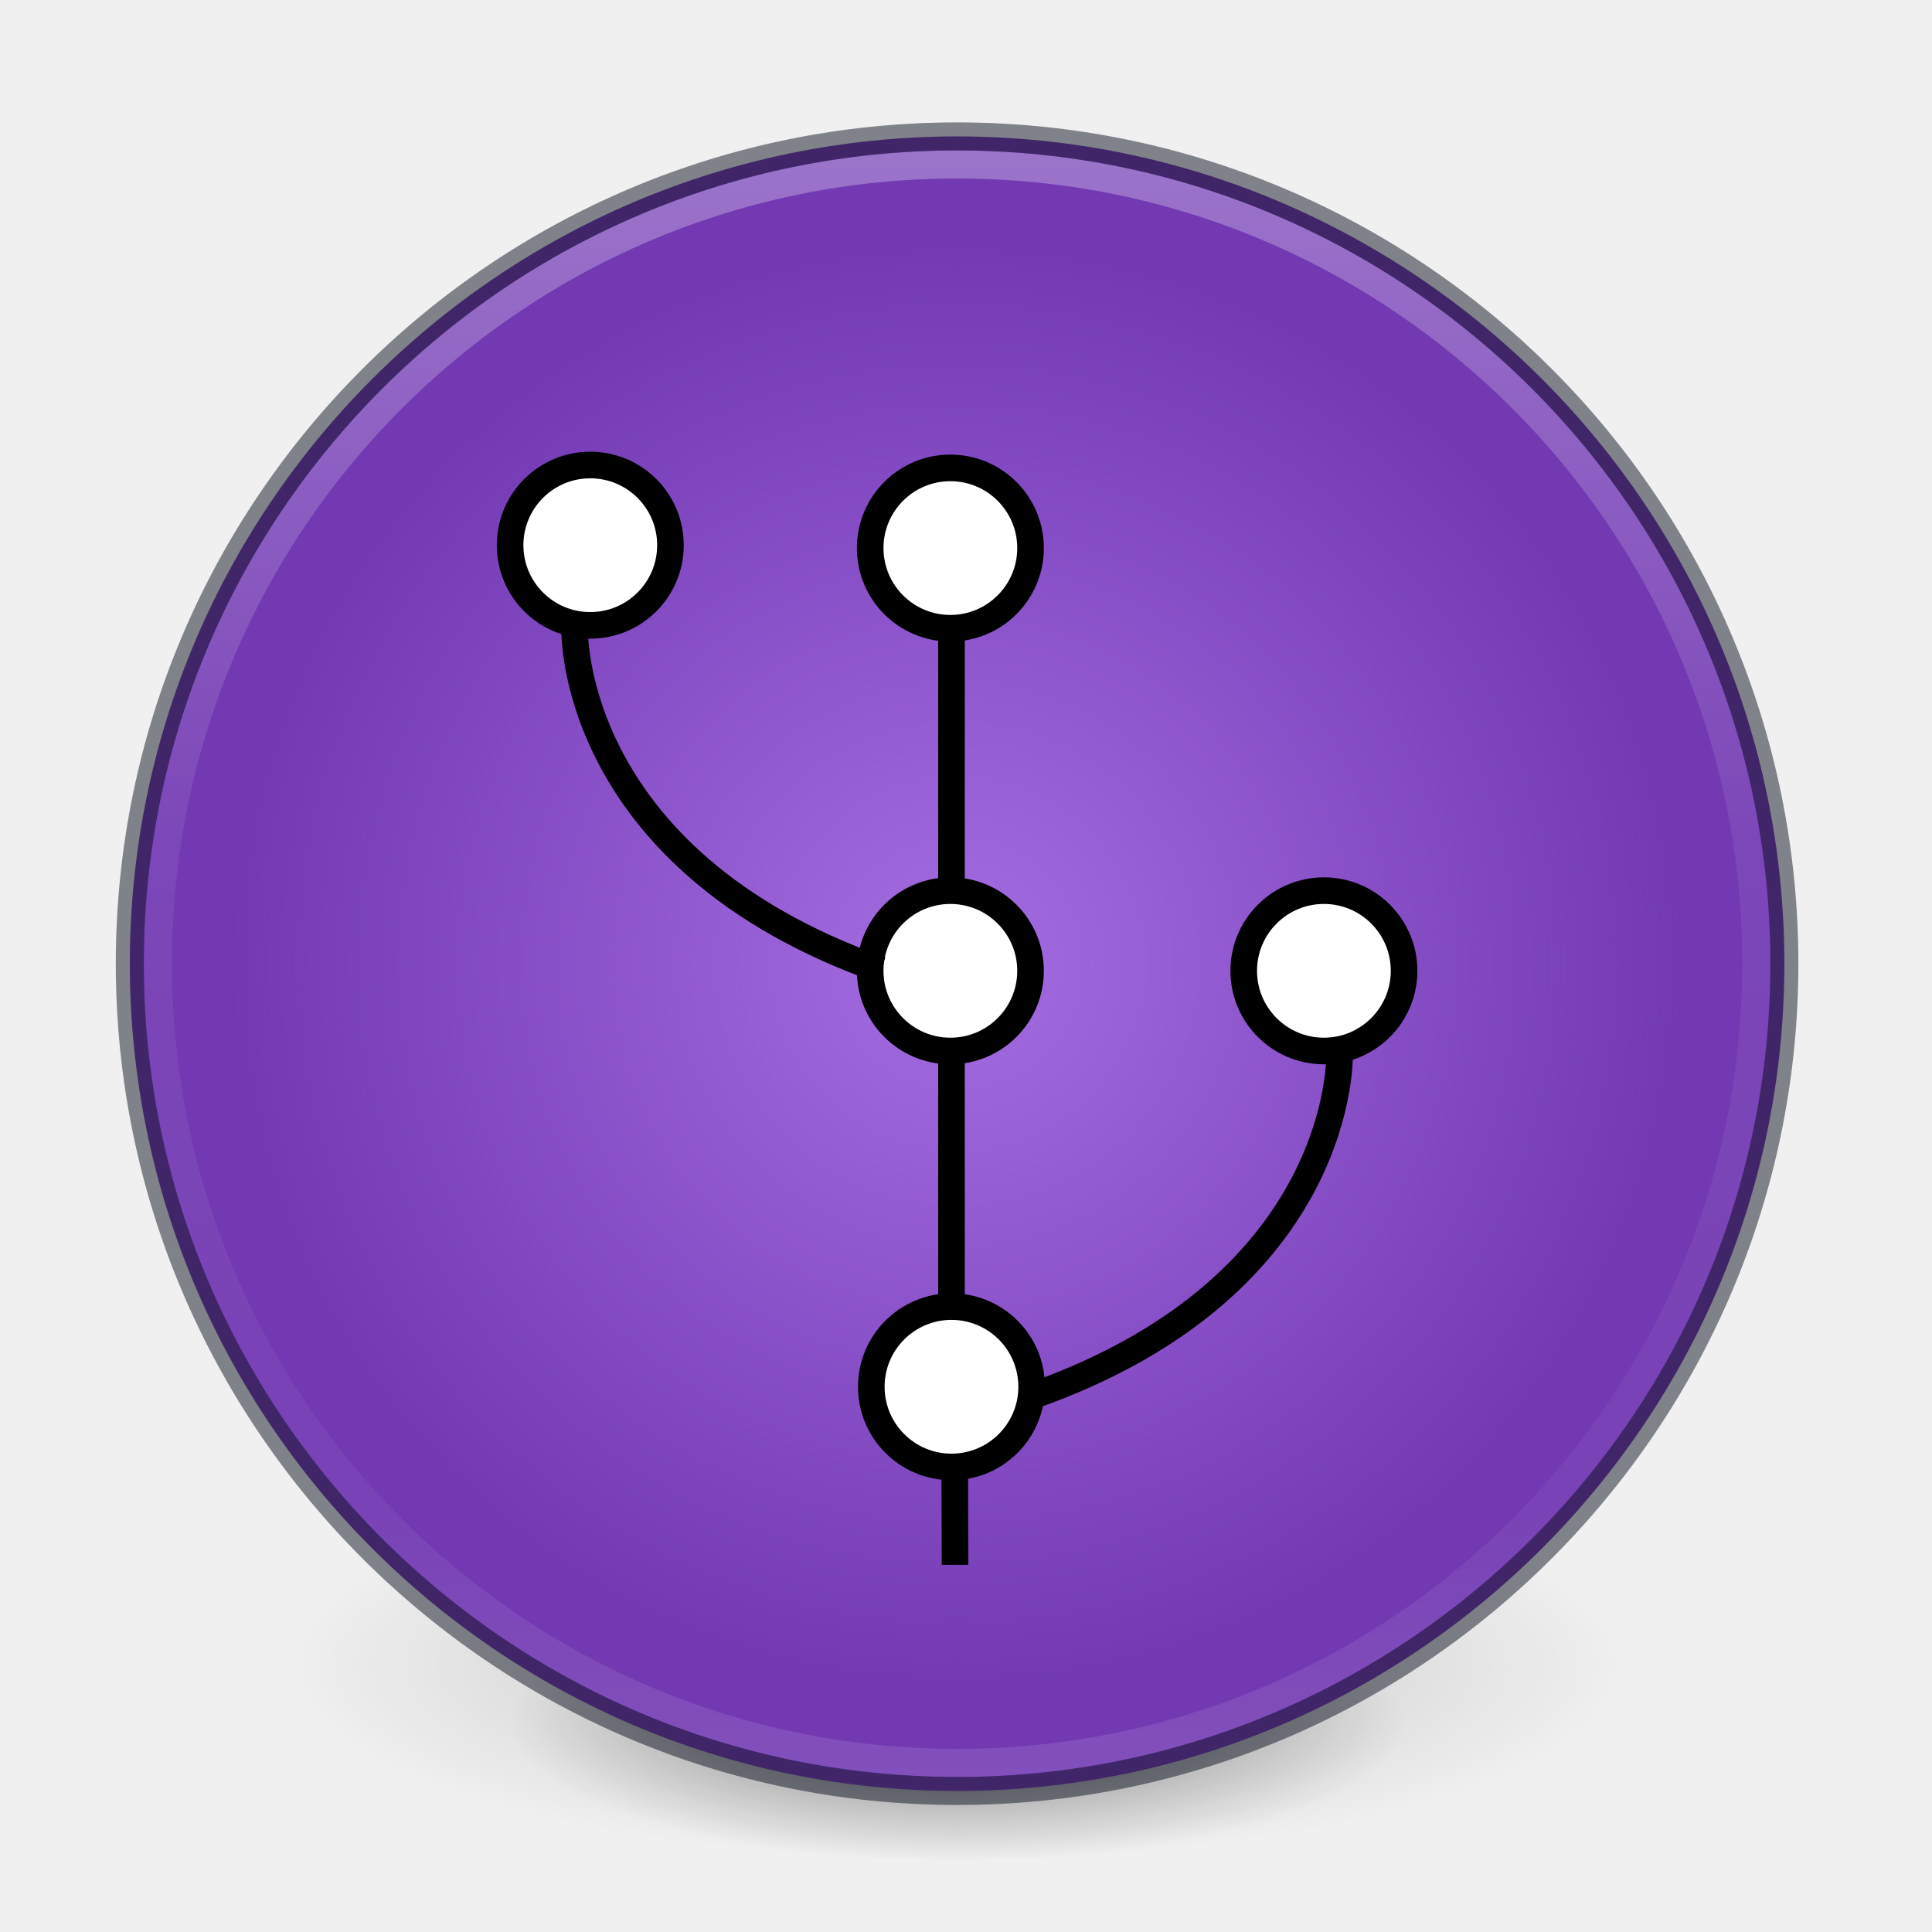
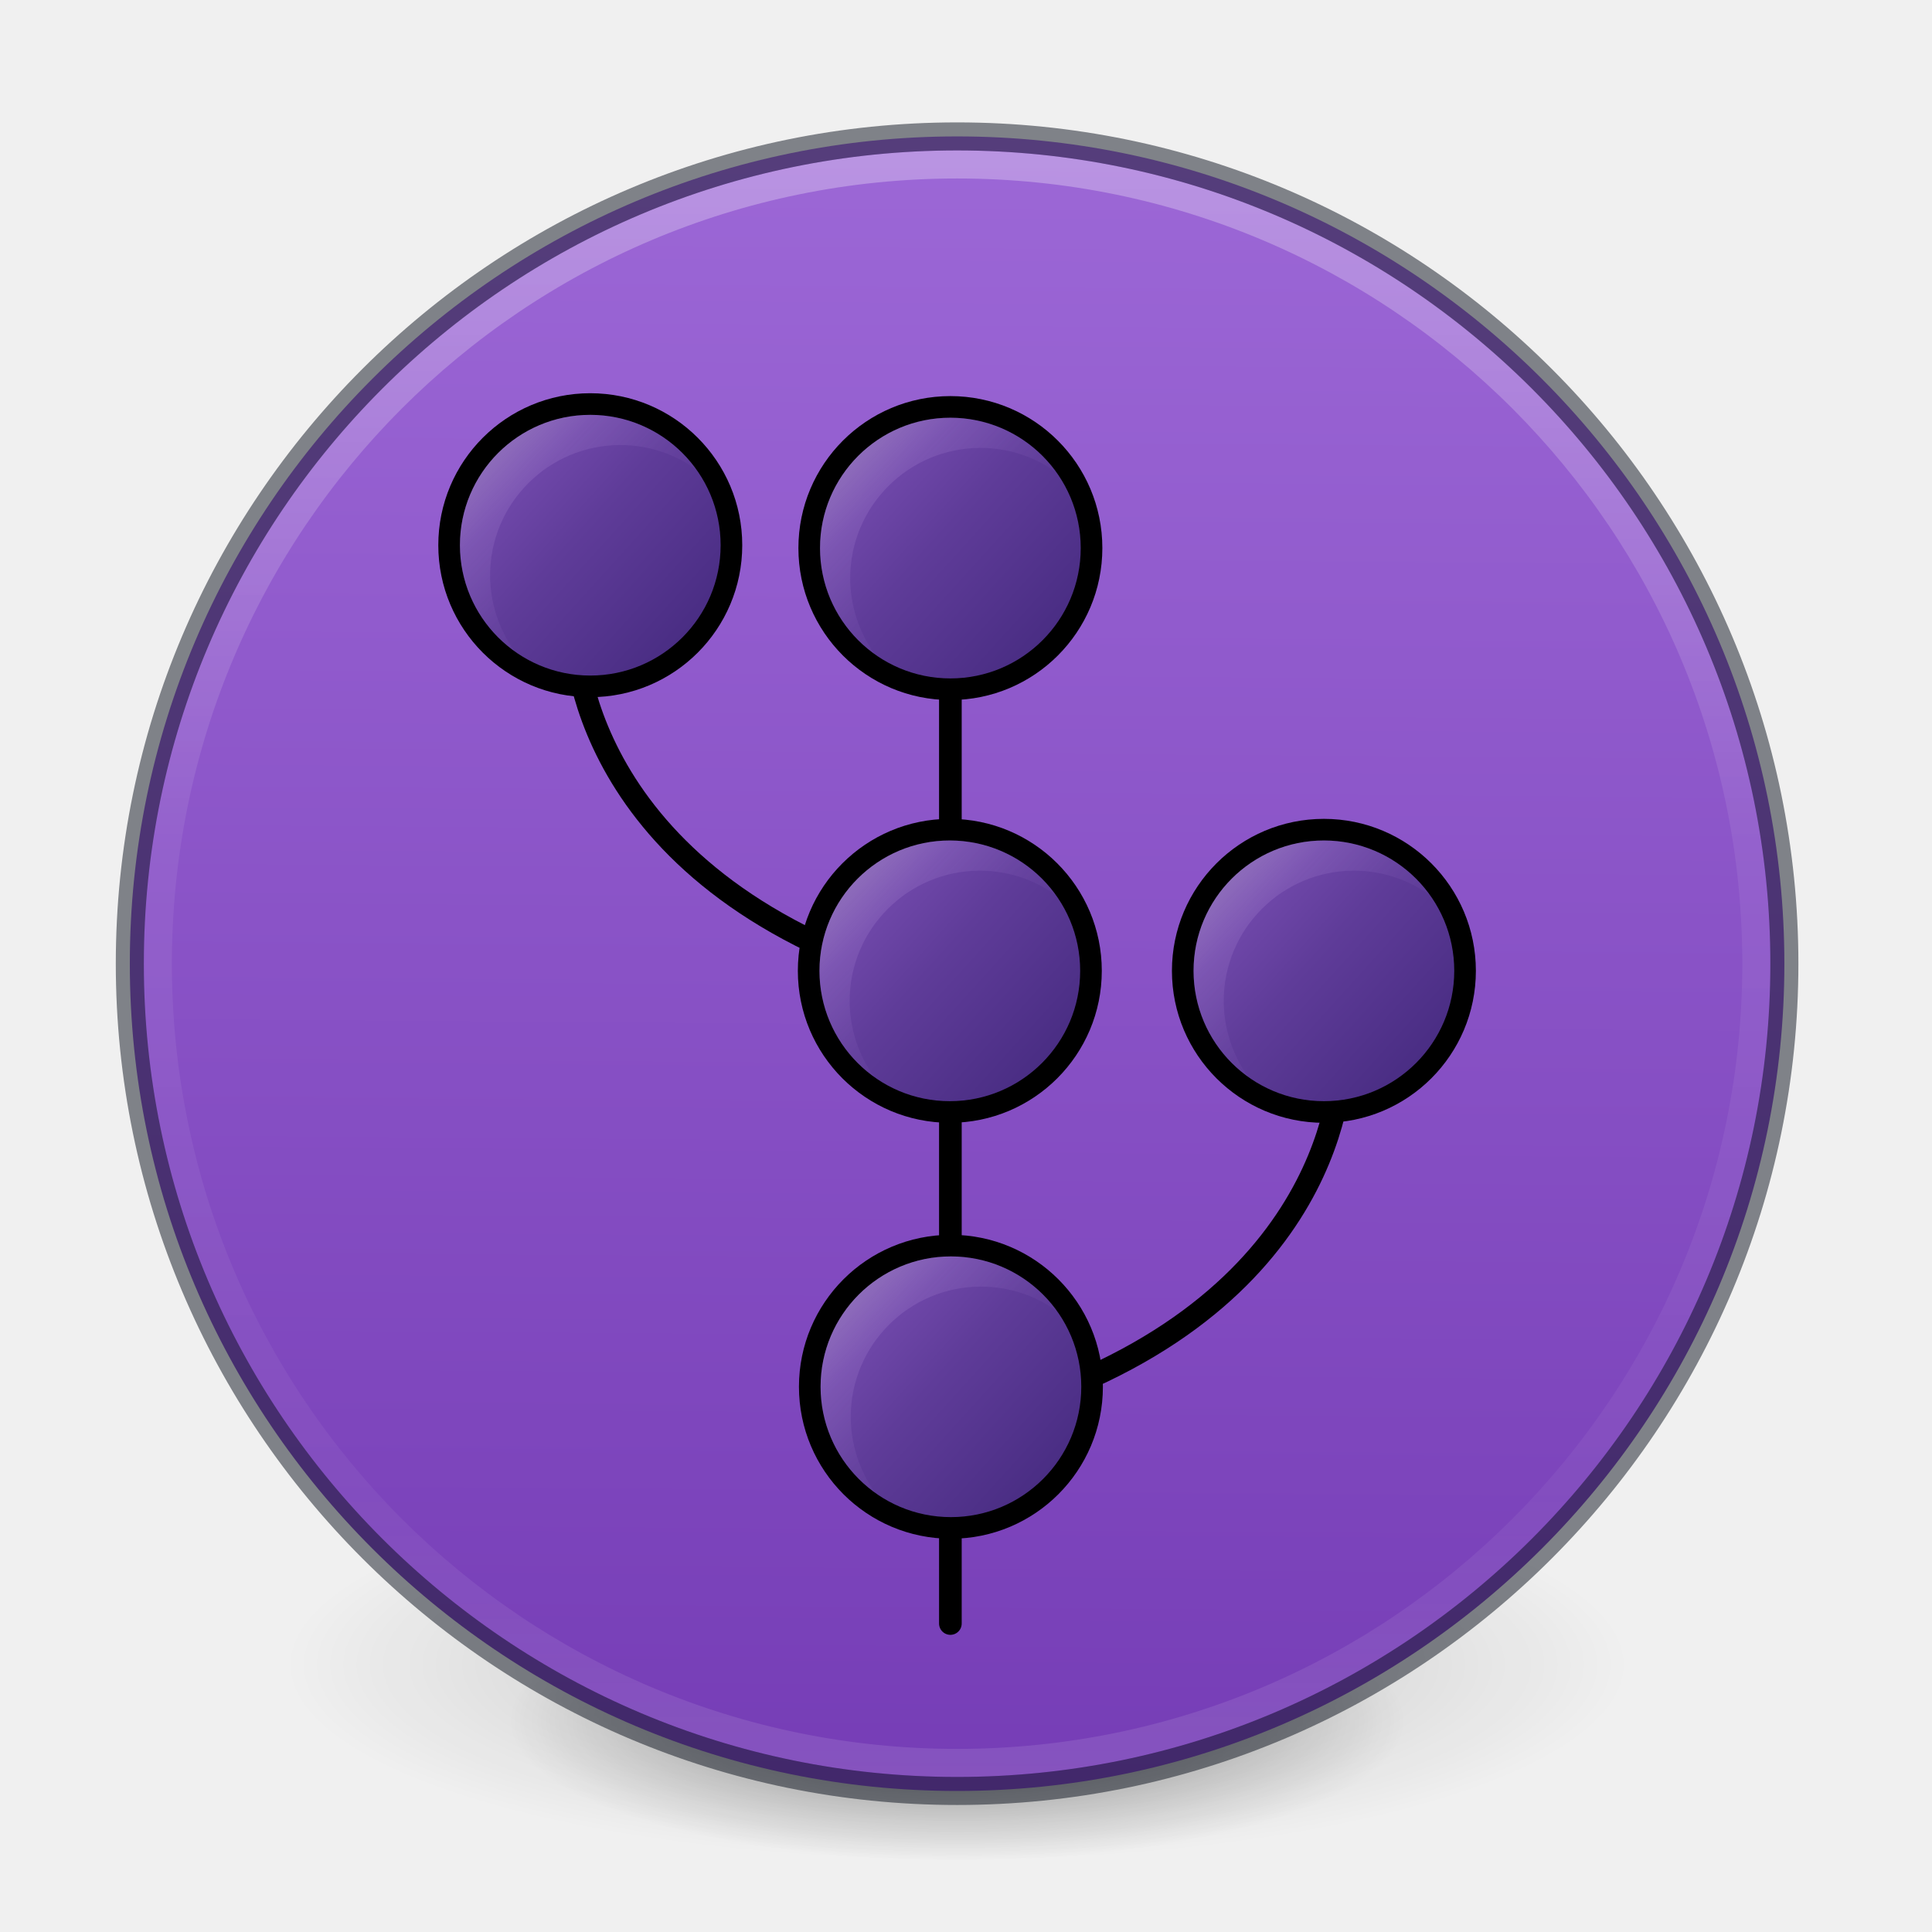
<svg xmlns="http://www.w3.org/2000/svg" xmlns:xlink="http://www.w3.org/1999/xlink" version="1.1" width="128" height="128" id="svg5157">
  <defs id="defs5159">
+     <linearGradient id="linearGradient1053">
+       <stop style="stop-color:#bababa;stop-opacity:0.439" offset="0" id="stop1049" />
+       <stop style="stop-color:#c1a0e5;stop-opacity:0.173;" offset="0.334" id="stop1059" />
+       <stop style="stop-color:#9d68d7;stop-opacity:0;" offset="1" id="stop1051" />
+     </linearGradient>
+     <linearGradient id="linearGradient1045">
+       <stop id="stop1041" offset="0" style="stop-color:#41277b;stop-opacity:1" />
+       <stop style="stop-color:#5f3c99;stop-opacity:1;" offset="0.409" id="stop1047" />
+       <stop id="stop1043" offset="1" style="stop-color:#9d68d7;stop-opacity:1" />
+     </linearGradient>
+     <linearGradient id="linearGradient953-5">
+       <stop style="stop-color:#7239b3;stop-opacity:1;" offset="0" id="stop949" />
+       <stop style="stop-color:#9d68d7;stop-opacity:1" offset="1" id="stop951" />
+     </linearGradient>
    <linearGradient id="linearGradient3820-7-2-8-6">
      <stop id="stop3822-2-6-5-0" style="stop-color:#3d3d3d;stop-opacity:1" offset="0" />
      <stop id="stop3864-8-7-4-1" style="stop-color:#686868;stop-opacity:0.498" offset="0.5" />
      <stop id="stop3824-1-2-6-7" style="stop-color:#686868;stop-opacity:0" offset="1" />
    </linearGradient>
    <linearGradient id="linearGradient4806">
      <stop offset="0" style="stop-color:#ffffff;stop-opacity:1" id="stop4808" />
      <stop offset="0.424" style="stop-color:#ffffff;stop-opacity:0.235" id="stop4810" />
      <stop offset="0.821" style="stop-color:#ffffff;stop-opacity:0.157" id="stop4812" />
      <stop offset="1" style="stop-color:#ffffff;stop-opacity:0.392" id="stop4814" />
    </linearGradient>
    <linearGradient xlink:href="#linearGradient4806" id="linearGradient3118" gradientUnits="userSpaceOnUse" gradientTransform="matrix(4.16388,0,0,4.16388,-236.0326,-50.53443)" x1="71.204" y1="15.369" x2="71.204" y2="40.496" />
    <radialGradient xlink:href="#linearGradient3820-7-2-8-6" id="radialGradient3163" gradientUnits="userSpaceOnUse" gradientTransform="matrix(0.6850502,0,0,0.2150277,-3.927532,68.46817)" cx="99.157" cy="186.171" fx="99.157" fy="186.171" r="62.769" />
    <linearGradient id="linearGradient3242-7-3-8-0-4-58-06">
      <stop offset="0" style="stop-color:#cdf87e;stop-opacity:1" id="stop3244-5-8-5-6-4-3-8" />
      <stop offset="0.262" style="stop-color:#a2e34f;stop-opacity:1" id="stop3246-9-5-1-5-3-0-7" />
      <stop offset="0.661" style="stop-color:#68b723;stop-opacity:1" id="stop3248-7-2-0-7-5-35-9" />
      <stop offset="1" style="stop-color:#1d7e0d;stop-opacity:1" id="stop3250-8-2-8-5-6-40-4" />
    </linearGradient>
    <radialGradient gradientTransform="matrix(0,2.423525,-2.639279,0,226.369,-84.88818)" gradientUnits="userSpaceOnUse" xlink:href="#linearGradient3242-7-3-8-0-4-58-06" id="radialGradient3381" fy="48.768" fx="66.127" r="31" cy="48.768" cx="66.127" />
    <linearGradient gradientTransform="matrix(2.113467,0,0,1.645562,50.72421,61.89995)" gradientUnits="userSpaceOnUse" xlink:href="#linearGradient4361" id="linearGradient3030" y2="37.13" x2="24.139" y1="9.176" x1="24.139" />
    <linearGradient id="linearGradient4361">
      <stop offset="0" style="stop-color:#ffffff;stop-opacity:1" id="stop4363" />
      <stop offset="0" style="stop-color:#ffffff;stop-opacity:0.235" id="stop4365" />
      <stop offset="1" style="stop-color:#ffffff;stop-opacity:0.157" id="stop4367" />
      <stop offset="1" style="stop-color:#ffffff;stop-opacity:0.392" id="stop4369" />
    </linearGradient>
    <linearGradient gradientTransform="matrix(1.659245,0,0,2.092852,60.83215,51.57179)" gradientUnits="userSpaceOnUse" xlink:href="#linearGradient4351" id="linearGradient3030-1" y2="26.485" x2="24.139" y1="19.795" x1="24.139" />
    <linearGradient id="linearGradient4351">
      <stop offset="0" style="stop-color:#ffffff;stop-opacity:1" id="stop4353" />
      <stop offset="0" style="stop-color:#ffffff;stop-opacity:0.235" id="stop4355" />
      <stop offset="1" style="stop-color:#ffffff;stop-opacity:0.157" id="stop4357" />
      <stop offset="1" style="stop-color:#ffffff;stop-opacity:0.392" id="stop4359" />
    </linearGradient>
    <radialGradient cx="-14.891" cy="11.546" r="20" fx="-14.891" fy="11.546" id="radialGradient3183" xlink:href="#linearGradient4330" gradientUnits="userSpaceOnUse" gradientTransform="matrix(-9.9735355e-6,17.90064,18.57144,0,-152.285,218.151)" />
    <linearGradient id="linearGradient4330">
      <stop offset="0" style="stop-color:#95a3ab;stop-opacity:1" id="stop4332" />
      <stop offset="0.262" style="stop-color:#667885;stop-opacity:1" id="stop4334" />
      <stop offset="0.705" style="stop-color:#485a6c;stop-opacity:1" id="stop4336" />
      <stop offset="1" style="stop-color:#273445;stop-opacity:1" id="stop4338" />
    </linearGradient>
    <radialGradient r="62.769" fy="185.297" fx="99.189" cy="185.297" cx="99.189" gradientTransform="matrix(0.3823536,7.5555777e-8,-1.8372241e-8,0.1115198,-5.925427,36.33585)" gradientUnits="userSpaceOnUse" id="radialGradient3300-9" xlink:href="#linearGradient23419" />
    <linearGradient id="linearGradient23419">
      <stop offset="0" style="stop-color:#000000;stop-opacity:1" id="stop23421" />
      <stop offset="1" style="stop-color:#000000;stop-opacity:0" id="stop23423" />
    </linearGradient>
    <radialGradient r="62.769" fy="185.297" fx="99.189" cy="185.297" cx="99.189" gradientTransform="matrix(0.2549024,5.3967361e-8,-1.2248161e-8,0.07965545,6.716382,44.24067)" gradientUnits="userSpaceOnUse" id="radialGradient4192" xlink:href="#linearGradient23419" />
-     <linearGradient gradientTransform="matrix(2.326875,0,0,2.326875,-135.9447,-32.84278)" gradientUnits="userSpaceOnUse" xlink:href="#linearGradient4806" id="linearGradient3293" y2="40.496" x2="71.204" y1="15.369" x1="71.204" />
-     <radialGradient xlink:href="#linearGradient1192" id="radialGradient1194" cx="32" cy="32" fx="32" fy="32" r="25.873" gradientUnits="userSpaceOnUse" />
-     <linearGradient id="linearGradient1192">
-       <stop style="stop-color:#a56de2;stop-opacity:1;" offset="0" id="stop1188" />
-       <stop style="stop-color:#a56de2;stop-opacity:0;" offset="1" id="stop1190" />
-     </linearGradient>
+     <linearGradient gradientTransform="matrix(4.323157,0,0,4.323157,-248.6188,-56.62598)" gradientUnits="userSpaceOnUse" xlink:href="#linearGradient4806" id="linearGradient3293" y2="40.496" x2="71.204" y1="15.369" x1="71.204" />
+     <linearGradient xlink:href="#linearGradient953-5" id="linearGradient955" x1="64.463" y1="128.37" x2="65.362" y2="7.455" gradientUnits="userSpaceOnUse" />
+     <linearGradient xlink:href="#linearGradient1045" id="linearGradient990" x1="165.299" y1="72.761" x2="140.478" y2="50.264" gradientUnits="userSpaceOnUse" gradientTransform="translate(-68.14741)" />
+     <linearGradient xlink:href="#linearGradient1053" id="linearGradient1055" x1="79.65" y1="56.753" x2="90.919" y2="67.801" gradientUnits="userSpaceOnUse" />
+     <linearGradient xlink:href="#linearGradient1045" id="linearGradient1081" gradientUnits="userSpaceOnUse" gradientTransform="translate(-68.14741)" x1="165.299" y1="72.761" x2="140.478" y2="50.264" />
+     <linearGradient xlink:href="#linearGradient1053" id="linearGradient1083" gradientUnits="userSpaceOnUse" x1="79.65" y1="56.753" x2="90.919" y2="67.801" />
+     <linearGradient xlink:href="#linearGradient1045" id="linearGradient1091" gradientUnits="userSpaceOnUse" gradientTransform="translate(-68.14741)" x1="165.299" y1="72.761" x2="140.478" y2="50.264" />
+     <linearGradient xlink:href="#linearGradient1053" id="linearGradient1093" gradientUnits="userSpaceOnUse" x1="79.65" y1="56.753" x2="90.919" y2="67.801" />
+     <linearGradient xlink:href="#linearGradient1045" id="linearGradient1101" gradientUnits="userSpaceOnUse" gradientTransform="translate(-68.14741)" x1="165.299" y1="72.761" x2="140.478" y2="50.264" />
+     <linearGradient xlink:href="#linearGradient1053" id="linearGradient1103" gradientUnits="userSpaceOnUse" x1="79.65" y1="56.753" x2="90.919" y2="67.801" />
+     <linearGradient xlink:href="#linearGradient1045" id="linearGradient1111" gradientUnits="userSpaceOnUse" gradientTransform="translate(-68.14741)" x1="165.299" y1="72.761" x2="140.478" y2="50.264" />
+     <linearGradient xlink:href="#linearGradient1053" id="linearGradient1113" gradientUnits="userSpaceOnUse" x1="79.65" y1="56.753" x2="90.919" y2="67.801" />
  </defs>
-   <g transform="matrix(1.857924,0,0,1.857924,3.956246,4.393421)" id="g902">
-     <g transform="translate(1.55e-6,-0.00183192)" id="g4198" style="opacity:1">
-       <path d="m 56,57.002 a 24,6.999 0 1 1 -48,0 24,6.999 0 1 1 48,0 z" id="path3818-0" style="opacity:0.2;fill:url(#radialGradient3300-9);fill-opacity:1;stroke:none" />
-       <path style="opacity:0.4;fill:url(#radialGradient4192);fill-opacity:1;stroke:none" id="path4190" d="m 48,59.002 a 16,4.999 0 1 1 -32,0 16,4.999 0 1 1 32,0 z" />
+   <g id="layer1">
+     <g style="opacity:1" id="g4198" transform="matrix(1.857924,0,0,1.857924,3.956249,4.390017)">
+       <path style="opacity:0.2;fill:url(#radialGradient3300-9);fill-opacity:1;stroke:none" id="path3818-0" d="m 56,57.002 a 24,6.999 0 1 1 -48,0 24,6.999 0 1 1 48,0 z" />
+       <path d="m 48,59.002 a 16,4.999 0 1 1 -32,0 16,4.999 0 1 1 32,0 z" id="path4190" style="opacity:0.4;fill:url(#radialGradient4192);fill-opacity:1;stroke:none" />
    </g>
-     <path d="m 32,2.5 c -16.277,0 -29.5,13.223 -29.5,29.5 0,16.277 13.223,29.5 29.5,29.5 16.277,0 29.5,-13.223 29.5,-29.5 0,-16.277 -13.223,-29.5 -29.5,-29.5 z" id="path2555-9" style="color:#000000;display:inline;overflow:visible;visibility:visible;opacity:1;fill:#7239b3;fill-opacity:1;fill-rule:nonzero;stroke:none;stroke-width:1;marker:none;enable-background:accumulate" />
-     <path d="m 60.5,32 c 0,15.74 -12.76,28.5 -28.5,28.5 -15.74,0 -28.5,-12.76 -28.5,-28.5 0,-15.74 12.76,-28.5 28.5,-28.5 15.74,0 28.5,12.76 28.5,28.5 z" id="path3019-3" style="color:#000000;display:inline;overflow:visible;visibility:visible;opacity:0.3;fill:none;stroke:url(#linearGradient3293);stroke-width:1;stroke-linecap:round;stroke-linejoin:round;stroke-miterlimit:4;stroke-dasharray:none;stroke-dashoffset:0;stroke-opacity:1;marker:none;enable-background:accumulate" />
-     <circle r="25.873" cy="32" cx="32" id="path1168" style="opacity:1;fill:url(#radialGradient1194);fill-opacity:1;stroke:none;stroke-width:0.828;stroke-miterlimit:4;stroke-dasharray:none" />
-     <path d="m 32,2.5 c -16.277,0 -29.5,13.223 -29.5,29.5 0,16.277 13.223,29.5 29.5,29.5 16.277,0 29.5,-13.223 29.5,-29.5 C 61.5,15.723 48.277,2.5 32,2.5 Z" id="path2555-7-1" style="color:#000000;display:inline;overflow:visible;visibility:visible;opacity:0.5;fill:#7239b3;fill-opacity:0;fill-rule:nonzero;stroke:#0e141f;stroke-width:1;stroke-linecap:round;stroke-linejoin:round;stroke-miterlimit:4;stroke-dasharray:none;stroke-dashoffset:0;stroke-opacity:1;marker:none;enable-background:accumulate" />
-     <g transform="matrix(0.9486028,0,0,0.9486028,1.644709,1.726462)" id="g1216">
-       <circle style="opacity:1;fill:#ffffff;stroke:#000000;stroke-width:1;stroke-miterlimit:4;stroke-dasharray:none" id="path932-6" cx="31.789" cy="47.818" r="3.014" />
-       <circle style="opacity:1;fill:#ffffff;stroke:#000000;stroke-width:1;stroke-miterlimit:4;stroke-dasharray:none" id="path932" cx="31.747" cy="32.182" r="3.014" />
-       <circle style="opacity:1;fill:#ffffff;stroke:#000000;stroke-width:1;stroke-miterlimit:4;stroke-dasharray:none" id="path932-5" cx="31.747" cy="16.29" r="3.014" />
-       <path style="opacity:1;fill:none;stroke:#000000;stroke-width:1px;stroke-linecap:butt;stroke-linejoin:miter;stroke-opacity:1" d="m 31.789,45.249 v -10.16 0" id="path1042" />
-       <path id="path1046" d="m 31.789,29.249 v -10.16 0" style="opacity:1;fill:none;stroke:#000000;stroke-width:1px;stroke-linecap:butt;stroke-linejoin:miter;stroke-opacity:1" />
-       <circle style="opacity:1;fill:#ffffff;stroke:#000000;stroke-width:1;stroke-miterlimit:4;stroke-dasharray:none" id="path932-7" cx="45.789" cy="32.182" r="3.014" />
-       <path style="opacity:1;fill:none;stroke:#000000;stroke-width:1px;stroke-linecap:butt;stroke-linejoin:miter;stroke-opacity:1" d="M 34.863,48.148 C 46.665,43.974 46.399,35.25 46.372,35.235" id="path1126" />
-       <circle r="3.014" cy="16.182" cx="-18.211" id="circle1134" style="opacity:1;fill:#ffffff;stroke:#000000;stroke-width:1;stroke-miterlimit:4;stroke-dasharray:none" transform="scale(-1,1)" />
-       <path id="path1136" d="M 29.137,32.148 C 17.335,27.974 17.601,19.25 17.628,19.235" style="opacity:1;fill:none;stroke:#000000;stroke-width:1px;stroke-linecap:butt;stroke-linejoin:miter;stroke-opacity:1" />
-       <path style="opacity:1;fill:none;stroke:#000000;stroke-width:1px;stroke-linecap:butt;stroke-linejoin:miter;stroke-opacity:1" d="m 31.922,54.512 -0.01,-3.458" id="path1174" />
+     <path style="color:#000000;display:inline;overflow:visible;visibility:visible;opacity:1;fill:url(#linearGradient955);fill-opacity:1;fill-rule:nonzero;stroke:none;stroke-width:1.858;marker:none;enable-background:accumulate" id="path2555-9" d="m 63.41,9.038 c -30.242,0 -54.809,24.567 -54.809,54.809 0,30.242 24.567,54.809 54.809,54.809 30.242,0 54.809,-24.567 54.809,-54.809 0,-30.242 -24.567,-54.809 -54.809,-54.809 z" />
+     <path style="color:#000000;display:inline;overflow:visible;visibility:visible;opacity:0.3;fill:none;stroke:url(#linearGradient3293);stroke-width:1.858;stroke-linecap:round;stroke-linejoin:round;stroke-miterlimit:4;stroke-dasharray:none;stroke-dashoffset:0;stroke-opacity:1;marker:none;enable-background:accumulate" id="path3019-3" d="m 116.361,63.847 c 0,29.244 -23.707,52.951 -52.951,52.951 -29.244,0 -52.951,-23.707 -52.951,-52.951 0,-29.244 23.707,-52.951 52.951,-52.951 29.244,0 52.951,23.707 52.951,52.951 z" />
+     <path style="color:#000000;display:inline;overflow:visible;visibility:visible;opacity:0.5;fill:#7239b3;fill-opacity:0;fill-rule:nonzero;stroke:#0e141f;stroke-width:1.858;stroke-linecap:round;stroke-linejoin:round;stroke-miterlimit:4;stroke-dasharray:none;stroke-dashoffset:0;stroke-opacity:1;marker:none;enable-background:accumulate" id="path2555-7-1" d="m 63.41,9.038 c -30.242,0 -54.809,24.567 -54.809,54.809 0,30.242 24.567,54.809 54.809,54.809 30.242,0 54.809,-24.567 54.809,-54.809 0,-30.242 -24.567,-54.809 -54.809,-54.809 z" />
+   </g>
+   <g id="layer2" style="display:inline">
+     <path style="fill:none;stroke:#000000;stroke-width:1.5;stroke-linecap:round;stroke-linejoin:miter;stroke-opacity:1;stroke-miterlimit:4;stroke-dasharray:none" d="M 62.965,36.311 V 107.562" id="path967" />
+     <circle style="opacity:1;fill:#ffffff;stroke:#000000;stroke-width:2.865;stroke-miterlimit:4;stroke-dasharray:none" id="path932-5" cx="62.965" cy="36.311" r="8.636" />
+     <path style="opacity:1;fill:none;stroke:#000000;stroke-width:1.5;stroke-linecap:butt;stroke-linejoin:miter;stroke-opacity:1;stroke-miterlimit:4;stroke-dasharray:none" d="M 68.581,92.709 C 89.381,85.353 88.912,69.977 88.864,69.951" id="path1126" />
+     <path id="path1136" d="M 58.364,64.26 C 37.564,56.904 38.033,41.528 38.081,41.502" style="opacity:1;fill:none;stroke:#000000;stroke-width:1.5;stroke-linecap:butt;stroke-linejoin:miter;stroke-opacity:1;stroke-miterlimit:4;stroke-dasharray:none" />
+     <circle r="8.636" cy="64.32" cx="62.928" id="circle969" style="opacity:1;fill:#ffffff;stroke:#000000;stroke-width:2.865;stroke-miterlimit:4;stroke-dasharray:none" />
+     <circle style="opacity:1;fill:#ffffff;stroke:#000000;stroke-width:2.865;stroke-miterlimit:4;stroke-dasharray:none" id="circle971" cx="63.001" cy="91.877" r="8.636" />
+     <circle r="8.636" cy="36.121" cx="39.107" id="circle973" style="opacity:1;fill:#ffffff;stroke:#000000;stroke-width:2.865;stroke-miterlimit:4;stroke-dasharray:none" />
+     <circle r="8.636" cy="64.32" cx="87.712" id="circle975" style="opacity:1;fill:none;stroke:#000000;stroke-width:2.865;stroke-miterlimit:4;stroke-dasharray:none" />
+     <g id="g1062" />
+     <g id="g1073">
+       <circle style="display:inline;opacity:1;fill:url(#linearGradient990);fill-opacity:1;stroke:none;stroke-width:2.865;stroke-miterlimit:4;stroke-dasharray:none" id="circle977" cx="87.712" cy="64.32" r="8.636" />
+       <path id="circle979" d="m 87.712,55.684 a 8.636,8.636 0 0 0 -8.637,8.637 8.636,8.636 0 0 0 3.627,7.025 8.636,8.636 0 0 1 -1.627,-5.025 8.636,8.636 0 0 1 8.637,-8.637 8.636,8.636 0 0 1 5.008,1.607 8.636,8.636 0 0 0 -7.008,-3.607 z" style="opacity:1;fill:url(#linearGradient1055);fill-opacity:1;stroke:none;stroke-width:2.865;stroke-miterlimit:4;stroke-dasharray:none" />
+     </g>
+     <g id="g1006" transform="translate(-24.71079,27.55703)" />
+     <g transform="translate(-48.60474,-28.19892)" id="g1030" />
+     <g id="g1079" transform="translate(-24.71065,27.55703)">
+       <circle r="8.636" cy="64.32" cx="87.712" id="circle1075" style="display:inline;opacity:1;fill:url(#linearGradient1081);fill-opacity:1;stroke:none;stroke-width:2.865;stroke-miterlimit:4;stroke-dasharray:none" />
+       <path style="opacity:1;fill:url(#linearGradient1083);fill-opacity:1;stroke:none;stroke-width:2.865;stroke-miterlimit:4;stroke-dasharray:none" d="m 87.712,55.684 a 8.636,8.636 0 0 0 -8.637,8.637 8.636,8.636 0 0 0 3.627,7.025 8.636,8.636 0 0 1 -1.627,-5.025 8.636,8.636 0 0 1 8.637,-8.637 8.636,8.636 0 0 1 5.008,1.607 8.636,8.636 0 0 0 -7.008,-3.607 z" id="path1077" />
+     </g>
+     <g transform="translate(-24.78415)" id="g1089">
+       <circle style="display:inline;opacity:1;fill:url(#linearGradient1091);fill-opacity:1;stroke:none;stroke-width:2.865;stroke-miterlimit:4;stroke-dasharray:none" id="circle1085" cx="87.712" cy="64.32" r="8.636" />
+       <path id="path1087" d="m 87.712,55.684 a 8.636,8.636 0 0 0 -8.637,8.637 8.636,8.636 0 0 0 3.627,7.025 8.636,8.636 0 0 1 -1.627,-5.025 8.636,8.636 0 0 1 8.637,-8.637 8.636,8.636 0 0 1 5.008,1.607 8.636,8.636 0 0 0 -7.008,-3.607 z" style="opacity:1;fill:url(#linearGradient1093);fill-opacity:1;stroke:none;stroke-width:2.865;stroke-miterlimit:4;stroke-dasharray:none" />
+     </g>
+     <g id="g1099" transform="translate(-24.7474,-28.00896)">
+       <circle r="8.636" cy="64.32" cx="87.712" id="circle1095" style="display:inline;opacity:1;fill:url(#linearGradient1101);fill-opacity:1;stroke:none;stroke-width:2.865;stroke-miterlimit:4;stroke-dasharray:none" />
+       <path style="opacity:1;fill:url(#linearGradient1103);fill-opacity:1;stroke:none;stroke-width:2.865;stroke-miterlimit:4;stroke-dasharray:none" d="m 87.712,55.684 a 8.636,8.636 0 0 0 -8.637,8.637 8.636,8.636 0 0 0 3.627,7.025 8.636,8.636 0 0 1 -1.627,-5.025 8.636,8.636 0 0 1 8.637,-8.637 8.636,8.636 0 0 1 5.008,1.607 8.636,8.636 0 0 0 -7.008,-3.607 z" id="path1097" />
+     </g>
+     <g transform="translate(-48.6046,-28.19892)" id="g1109">
+       <circle style="display:inline;opacity:1;fill:url(#linearGradient1111);fill-opacity:1;stroke:none;stroke-width:2.865;stroke-miterlimit:4;stroke-dasharray:none" id="circle1105" cx="87.712" cy="64.32" r="8.636" />
+       <path id="path1107" d="m 87.712,55.684 a 8.636,8.636 0 0 0 -8.637,8.637 8.636,8.636 0 0 0 3.627,7.025 8.636,8.636 0 0 1 -1.627,-5.025 8.636,8.636 0 0 1 8.637,-8.637 8.636,8.636 0 0 1 5.008,1.607 8.636,8.636 0 0 0 -7.008,-3.607 z" style="opacity:1;fill:url(#linearGradient1113);fill-opacity:1;stroke:none;stroke-width:2.865;stroke-miterlimit:4;stroke-dasharray:none" />
    </g>
  </g>
</svg>
